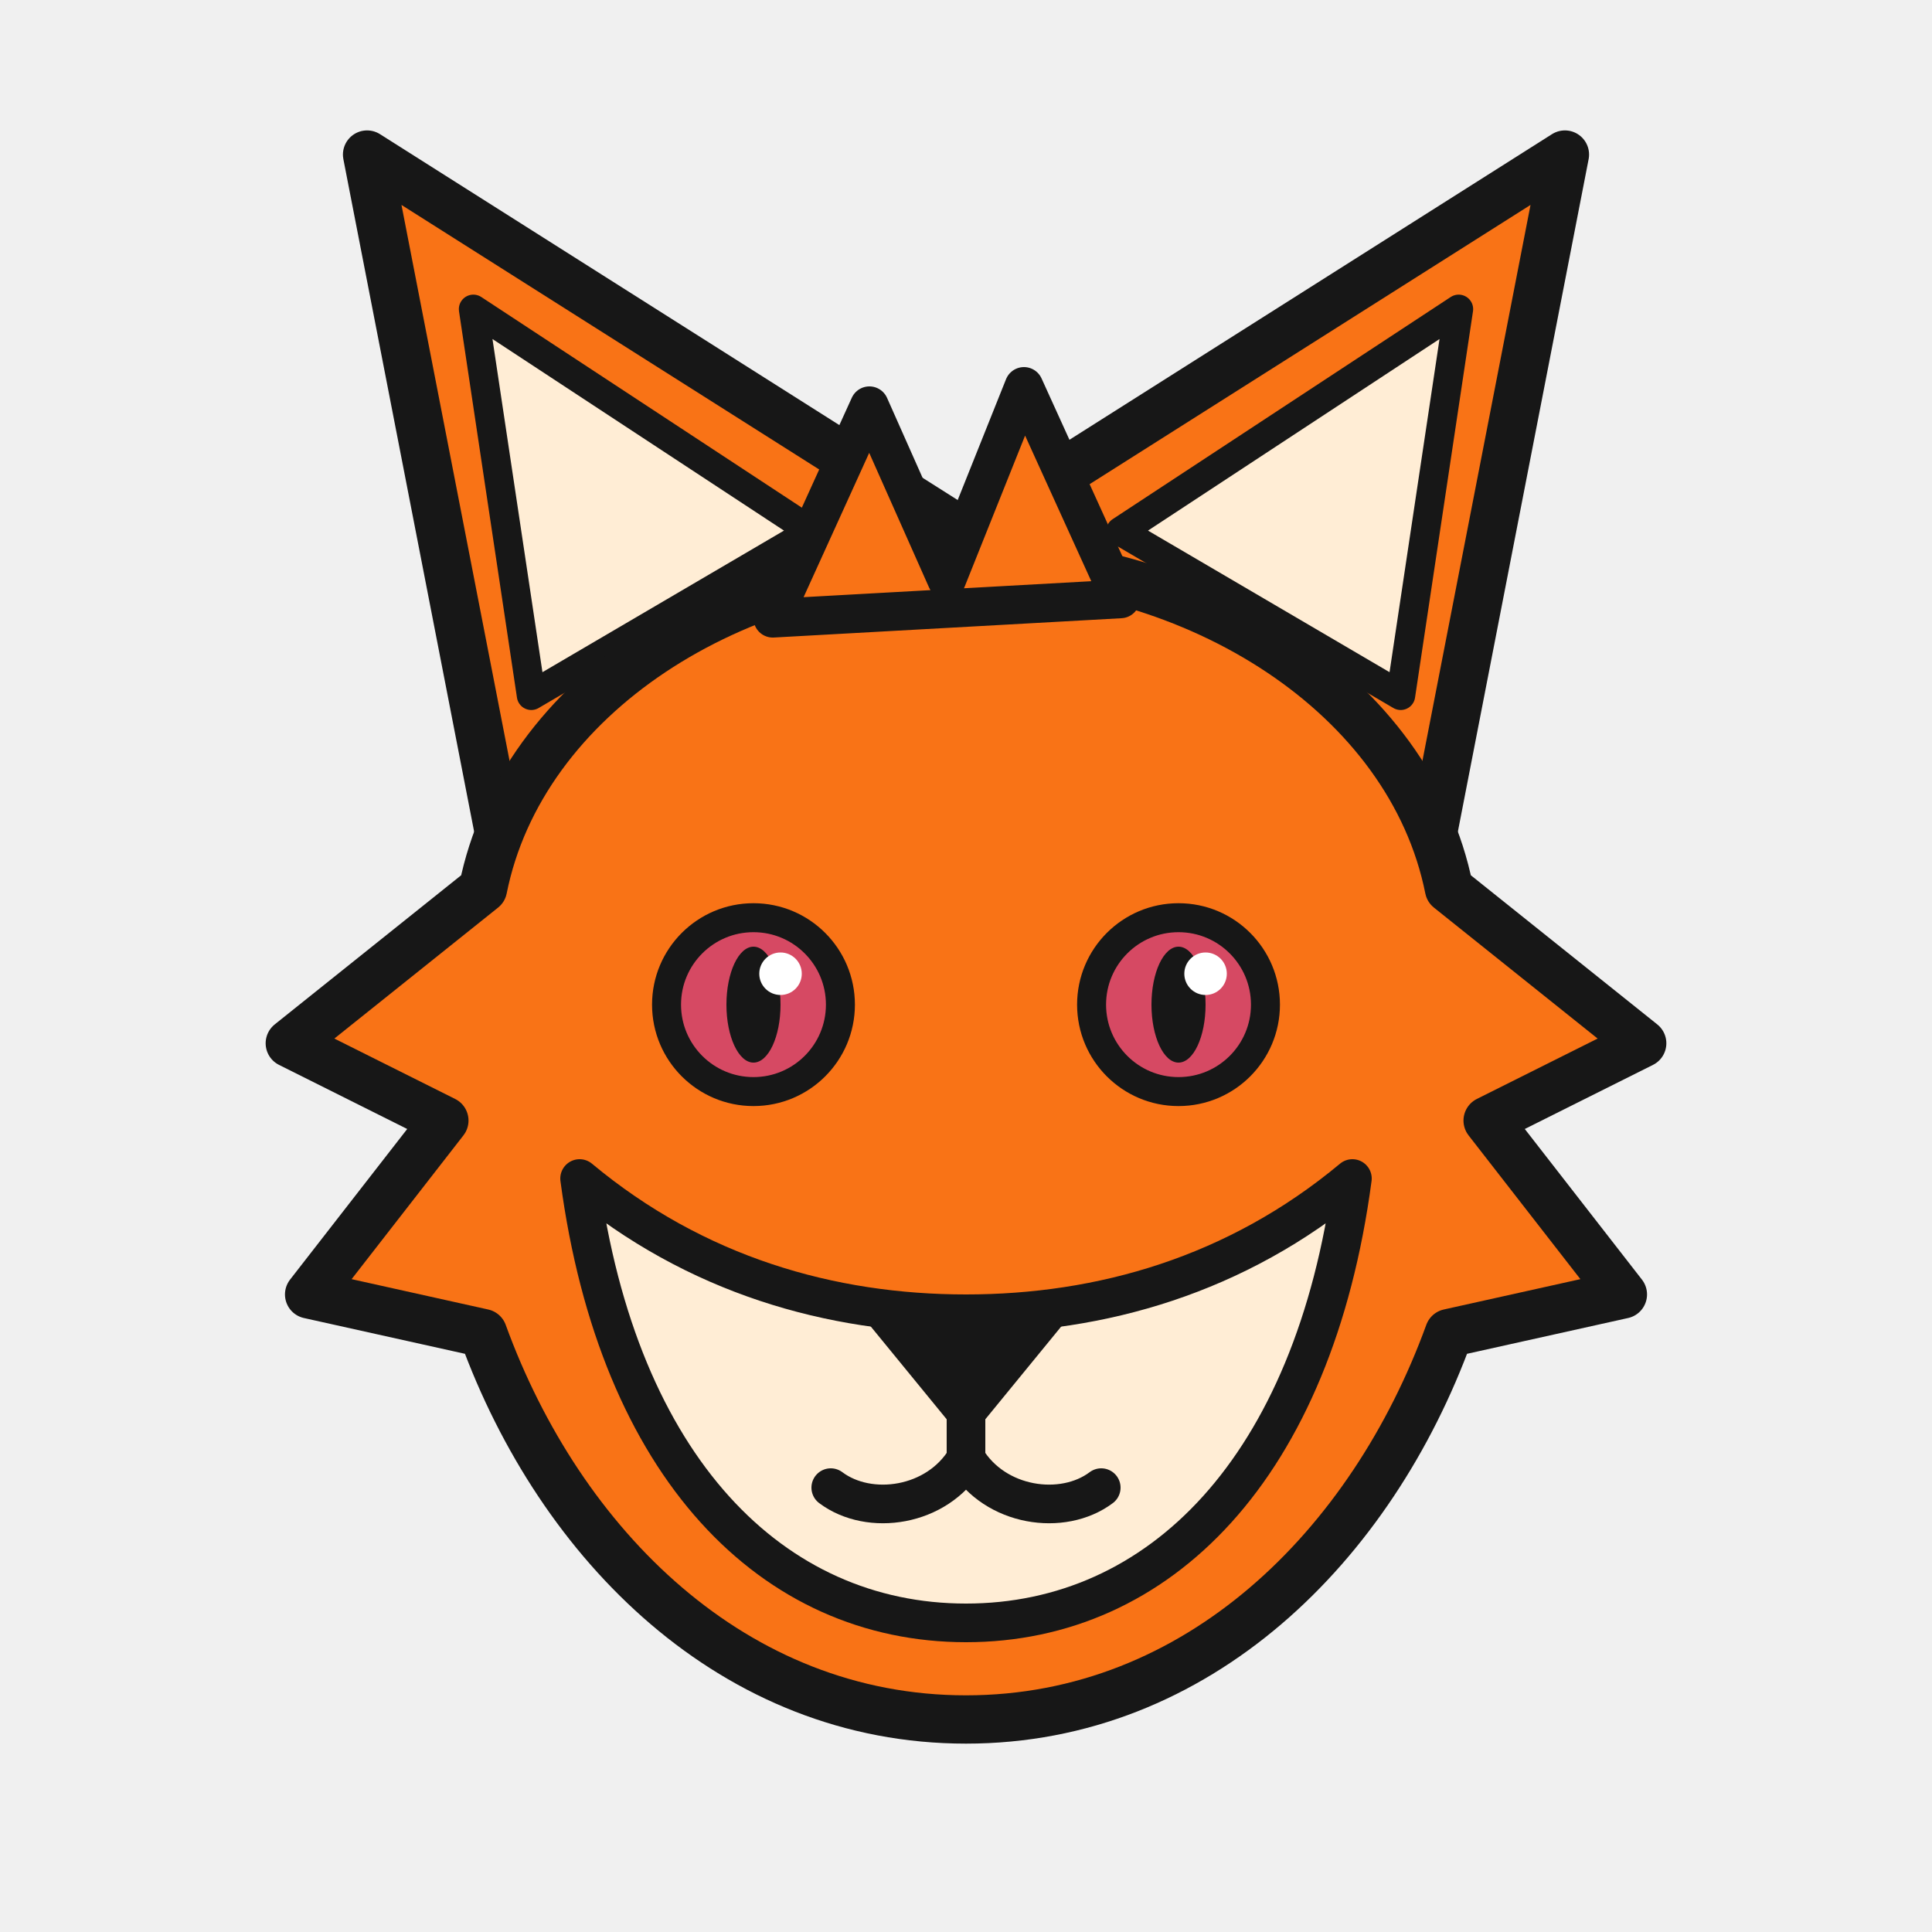
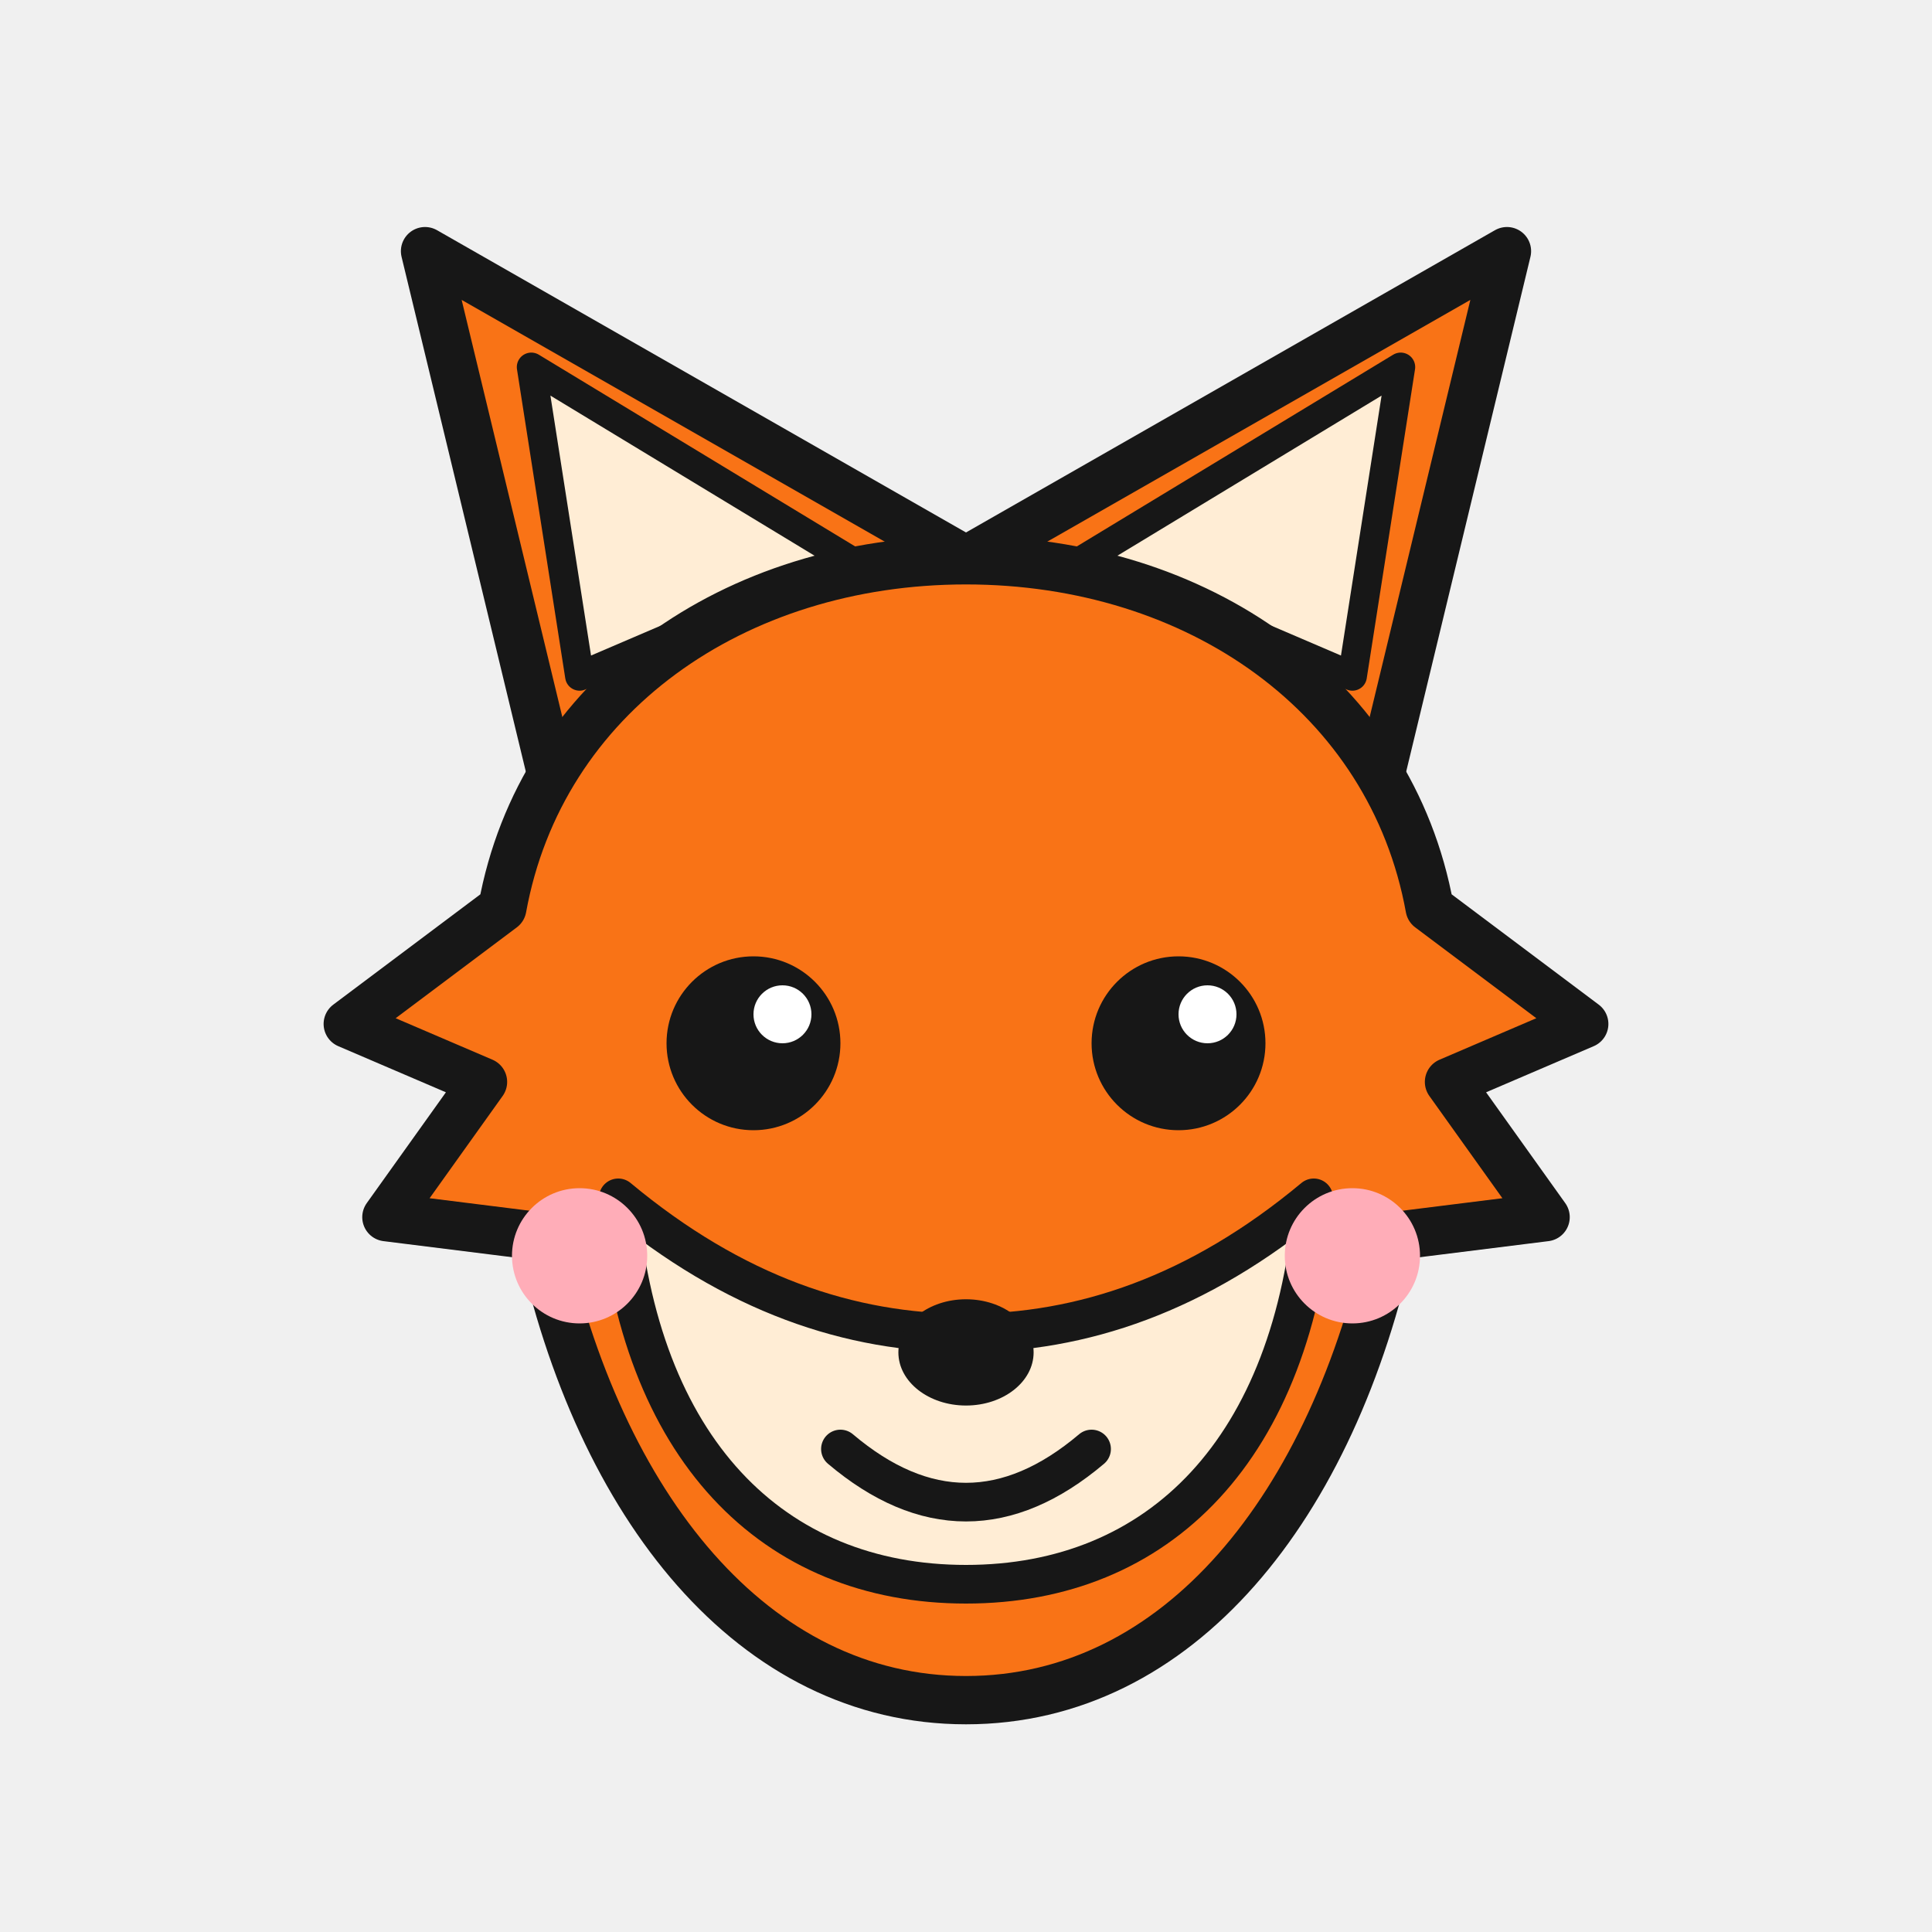
<svg xmlns="http://www.w3.org/2000/svg" viewBox="0 0 200 200" role="img" aria-label="Nina si Rubah">
-   <path d="M52 88L38 16l60 38z" fill="#F97316" stroke="#171717" stroke-width="5" stroke-linejoin="round" />
-   <path d="M148 88l14-72-60 38z" fill="#F97316" stroke="#171717" stroke-width="5" stroke-linejoin="round" />
-   <path d="M55 72l-6-40 35 23z" fill="#FFEDD5" stroke="#171717" stroke-width="3" stroke-linejoin="round" />
-   <path d="M145 72l6-40-35 23z" fill="#FFEDD5" stroke="#171717" stroke-width="3" stroke-linejoin="round" />
-   <path d="M50 92l-20 16 16 8-14 18 18 4c8 22 26 40 50 40s42-18 50-40l18-4-14-18 16-8-20-16c-4-20-26-34-50-34s-46 14-50 34z" fill="#F97316" stroke="#171717" stroke-width="5" stroke-linejoin="round" />
-   <path d="M80 64l10-22 8 18 8-20 10 22z" fill="#F97316" stroke="#171717" stroke-width="4" stroke-linejoin="round" />
-   <path d="M60 122c4 30 20 46 40 46s36-16 40-46c-12 10-26 14-40 14s-28-4-40-14z" fill="#FFEDD5" stroke="#171717" stroke-width="4" stroke-linejoin="round" />
-   <circle cx="78" cy="104" r="9" fill="#D64963" stroke="#171717" stroke-width="3" />
-   <circle cx="122" cy="104" r="9" fill="#D64963" stroke="#171717" stroke-width="3" />
-   <ellipse cx="78" cy="104" rx="2.8" ry="6" fill="#171717" />
-   <ellipse cx="122" cy="104" rx="2.8" ry="6" fill="#171717" />
-   <circle cx="80.8" cy="100.8" r="2.2" fill="#FFFFFF" />
-   <circle cx="124.8" cy="100.8" r="2.2" fill="#FFFFFF" />
-   <path d="M91 136h18l-9 11z" fill="#171717" stroke="#171717" stroke-width="3" stroke-linejoin="round" />
-   <path d="M100 147v4M100 151c-3 5-10 6-14 3M100 151c3 5 10 6 14 3" stroke="#171717" stroke-width="4" stroke-linecap="round" fill="none" />
+   <path d="M58 84l-14-58 56 32z" fill="#F97316" stroke="#171717" stroke-width="5" stroke-linejoin="round" />
+   <path d="M142 84l14-58-56 32z" fill="#F97316" stroke="#171717" stroke-width="5" stroke-linejoin="round" />
+   <path d="M60 70l-5-32 33 20z" fill="#FFEDD5" stroke="#171717" stroke-width="3" stroke-linejoin="round" />
+   <path d="M140 70l5-32-33 20z" fill="#FFEDD5" stroke="#171717" stroke-width="3" stroke-linejoin="round" />
+   <path d="M52 94l-16 12 14 6-10 14 16 2c6 28 22 48 44 48s38-20 44-48l16-2-10-14 14-6-16-12c-4-22-24-36-48-36s-44 14-48 36z" fill="#F97316" stroke="#171717" stroke-width="5" stroke-linejoin="round" />
+   <path d="M64 124c2 26 16 40 36 40s34-14 36-40c-12 10-24 14-36 14s-24-4-36-14z" fill="#FFEDD5" stroke="#171717" stroke-width="4" stroke-linejoin="round" />
+   <circle cx="78" cy="108" r="9" fill="#171717" />
+   <circle cx="122" cy="108" r="9" fill="#171717" />
+   <circle cx="81" cy="105" r="3" fill="#FFFFFF" />
+   <circle cx="125" cy="105" r="3" fill="#FFFFFF" />
+   <circle cx="60" cy="130" r="7" fill="#FFADB8" />
+   <circle cx="140" cy="130" r="7" fill="#FFADB8" />
+   <ellipse cx="100" cy="140" rx="7" ry="5.5" fill="#171717" />
+   <path d="M87 150q13 11 26 0" stroke="#171717" stroke-width="4" stroke-linecap="round" fill="none" />
</svg>
